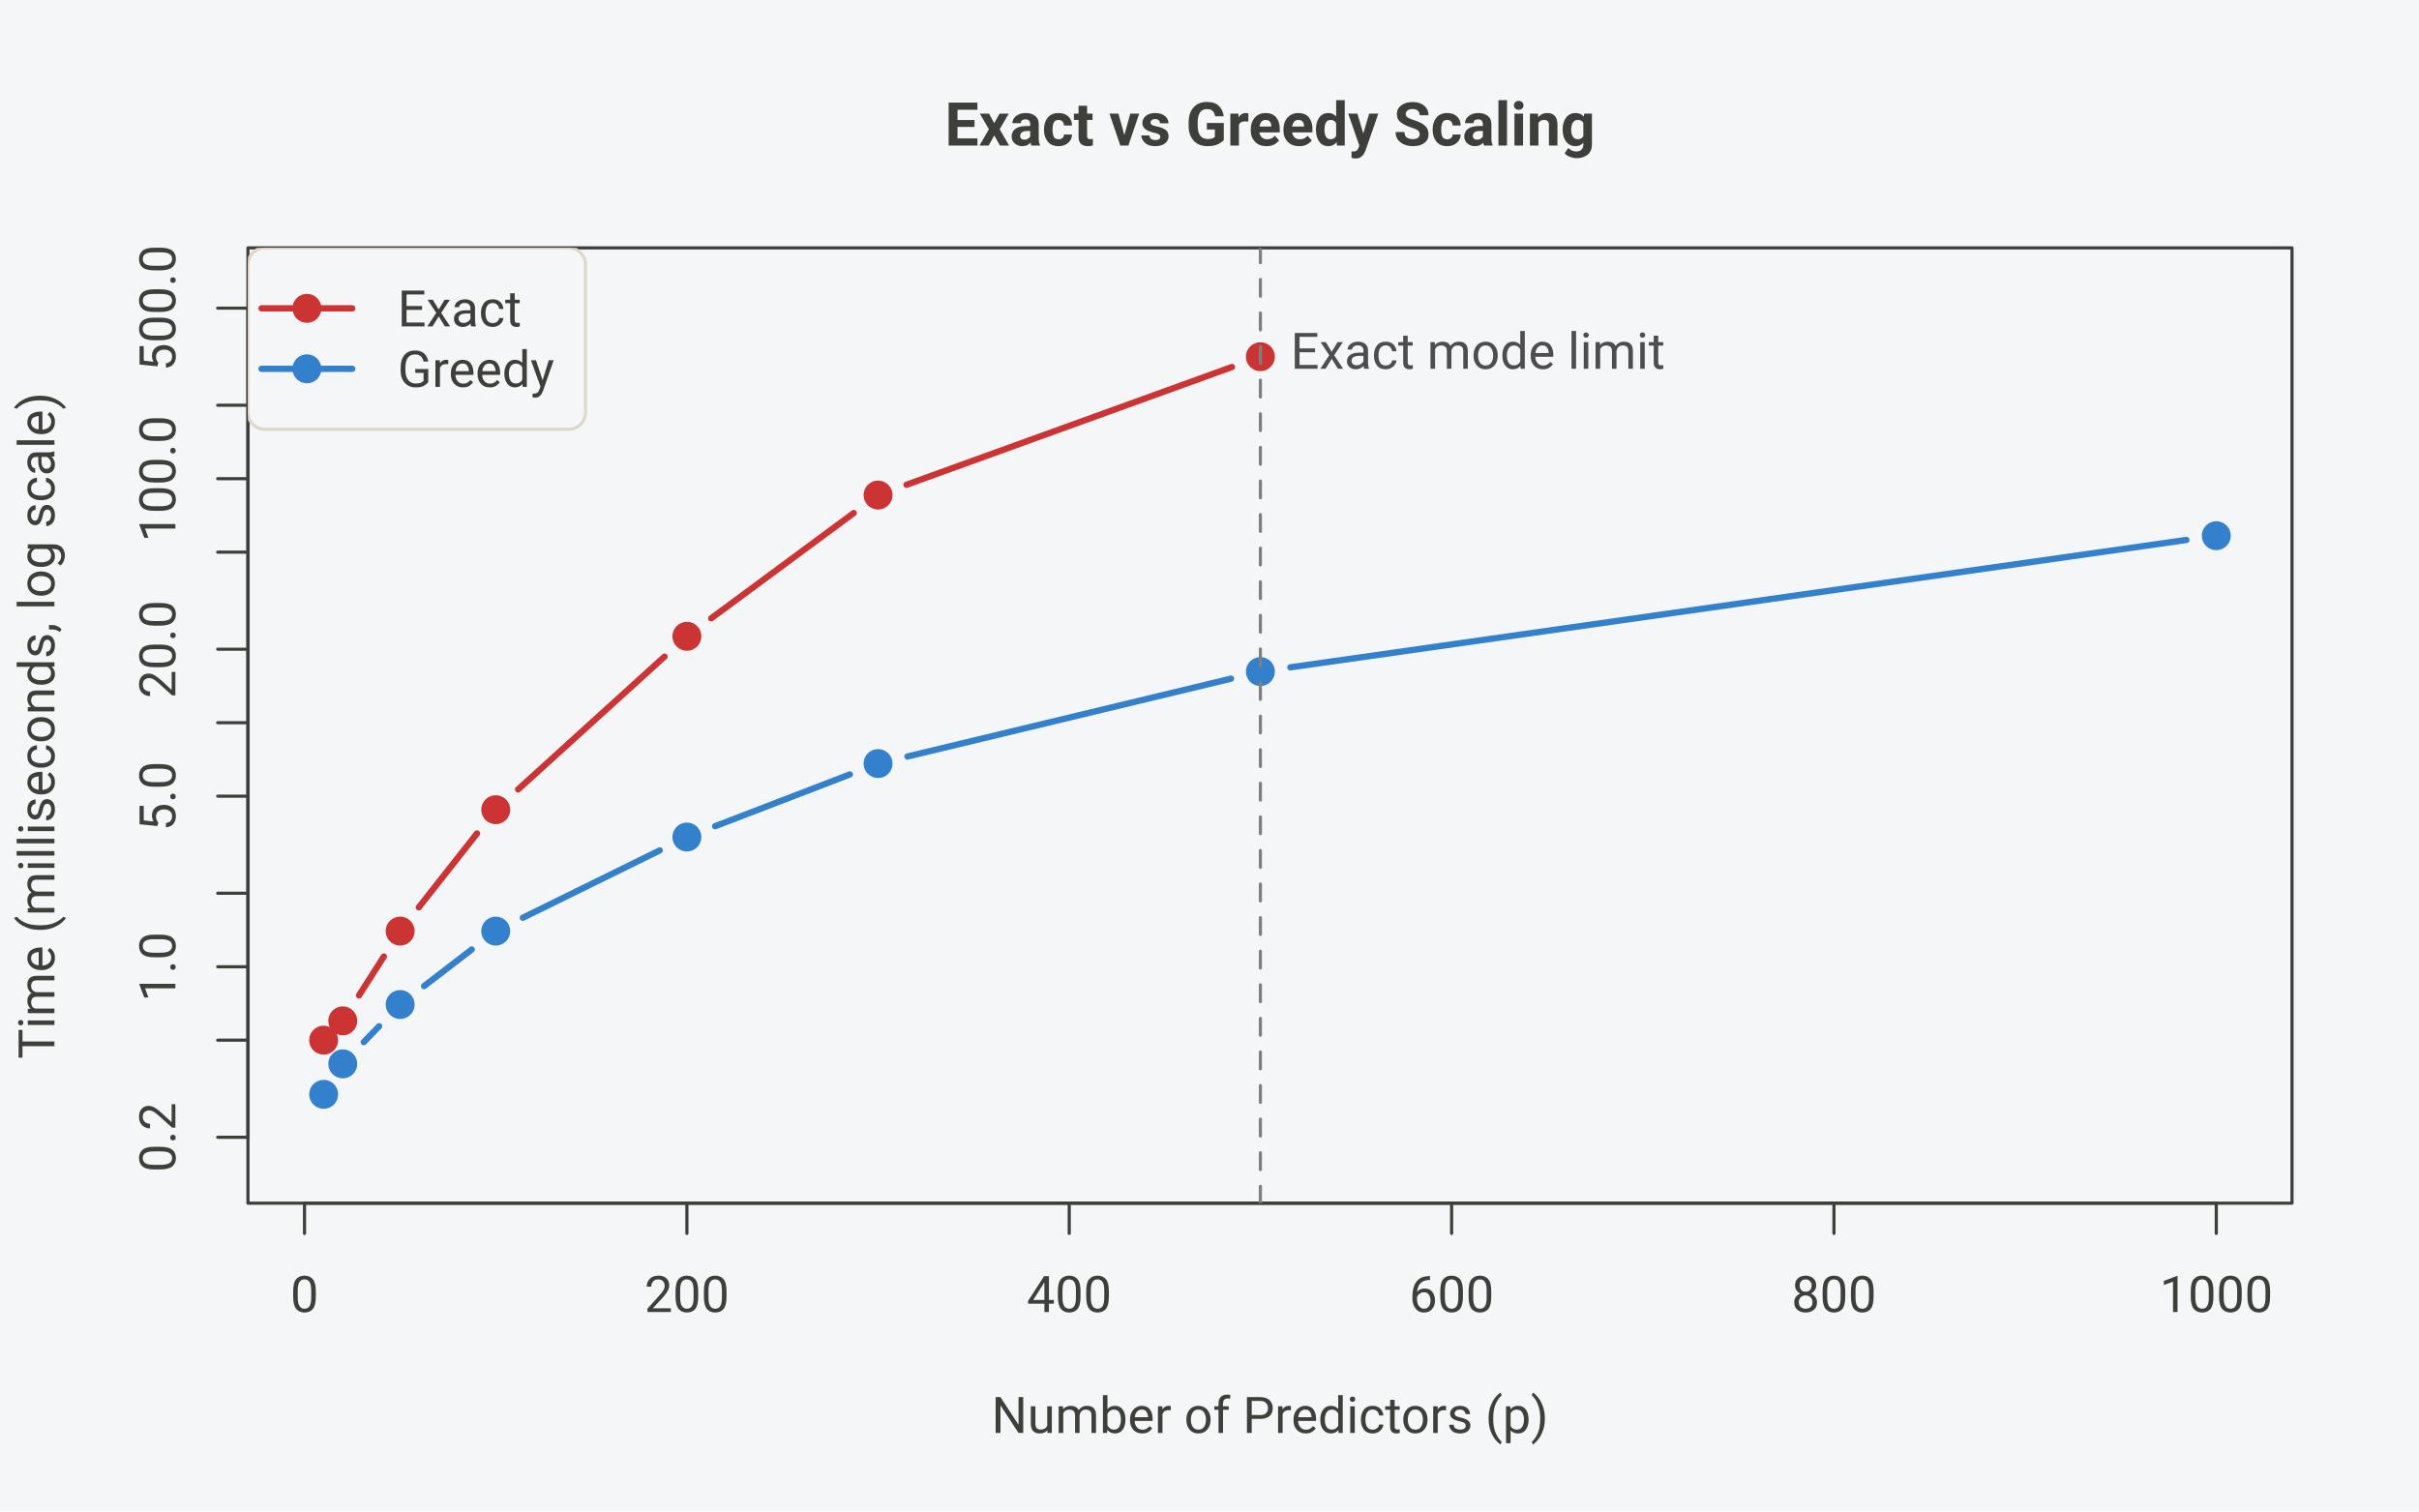
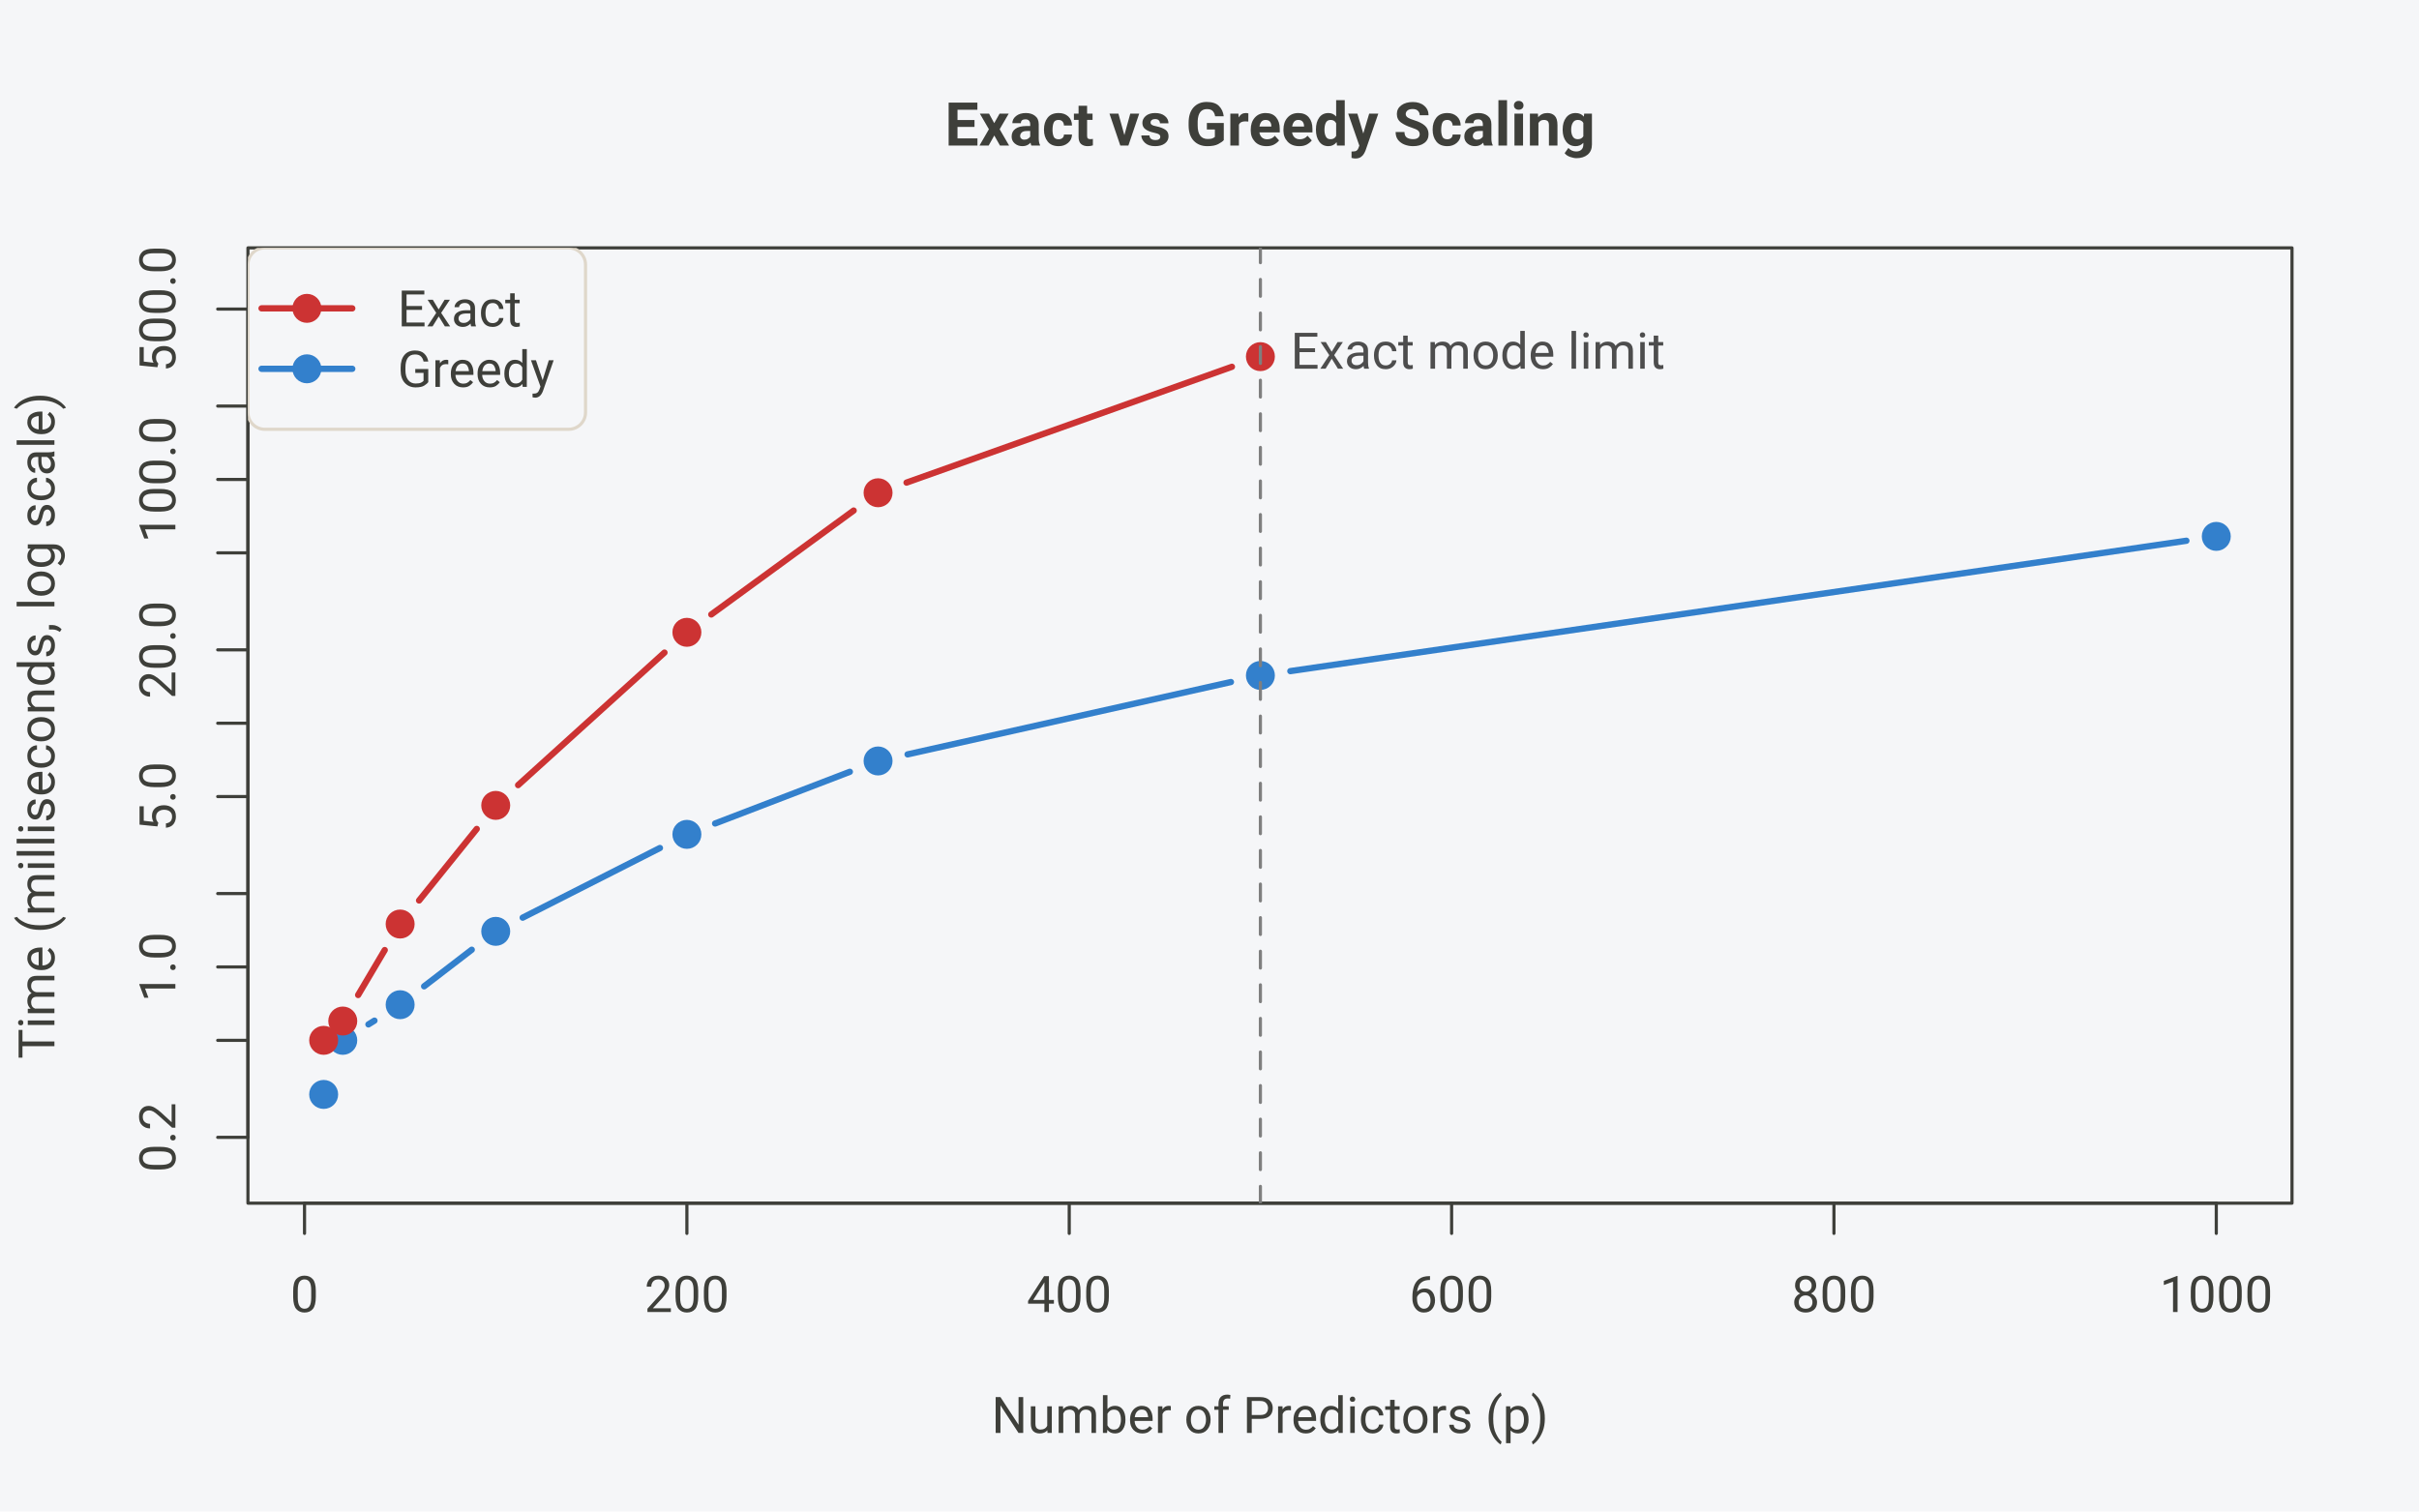
<svg xmlns="http://www.w3.org/2000/svg" width="576.00pt" height="360.00pt" viewBox="0 0 576.00 360.00">
  <g class="svglite">
    <defs>
      <style type="text/css">
    /* theme-aware-processed */
    .svglite line, .svglite polyline, .svglite polygon, .svglite path, .svglite circle {
      fill: none;
      stroke: #3E3F3A;
      stroke-linecap: round;
      stroke-linejoin: round;
      stroke-miterlimit: 10.00;
    }
    .svglite &gt; g &gt; rect {
      fill: none;
      stroke: #3E3F3A;
      stroke-linecap: round;
      stroke-linejoin: round;
      stroke-miterlimit: 10.00;
    }
    .svglite text {
      white-space: pre;
      fill: #3E3F3A;
    }
    .svglite g.glyphgroup path {
      fill: inherit;
      stroke: none;
    }
  </style>
    </defs>
    <rect class="svg-bg" width="100%" height="100%" style="stroke: none; fill: #F5F6F8;" />
    <defs>
      <clipPath id="cpMC4wMHw1NzYuMDB8MC4wMHwzNjAuMDA=">
        <rect x="0.00" y="0.00" width="576.00" height="360.00" />
      </clipPath>
    </defs>
    <g clip-path="url(#cpMC4wMHw1NzYuMDB8MC4wMHwzNjAuMDA=)">
</g>
    <defs>
      <clipPath id="cpNTkuMDR8NTQ1Ljc2fDU5LjA0fDI4Ni41Ng==">
        <rect x="59.04" y="59.04" width="486.72" height="227.52" />
      </clipPath>
    </defs>
    <g clip-path="url(#cpNTkuMDR8NTQ1Ljc2fDU5LjA0fDI4Ni41Ng==)">
-       <line x1="86.62" y1="248.20" x2="90.27" y2="244.43" style="stroke-width: 1.50; stroke: #3380CC;" />
-       <line x1="100.98" y1="234.86" x2="112.33" y2="226.14" style="stroke-width: 1.50; stroke: #3380CC;" />
-       <line x1="124.50" y1="218.58" x2="157.10" y2="202.54" style="stroke-width: 1.50; stroke: #3380CC;" />
-       <line x1="170.28" y1="196.78" x2="202.36" y2="184.45" style="stroke-width: 1.50; stroke: #3380CC;" />
-       <line x1="216.08" y1="180.18" x2="293.12" y2="161.64" style="stroke-width: 1.50; stroke: #3380CC;" />
-       <line x1="307.25" y1="158.94" x2="520.61" y2="128.60" style="stroke-width: 1.50; stroke: #3380CC;" />
-       <circle cx="77.07" cy="260.64" r="2.70" style="stroke-width: 1.50; stroke: #3380CC; fill: #3380CC;" />
-       <circle cx="81.62" cy="253.38" r="2.70" style="stroke-width: 1.50; stroke: #3380CC; fill: #3380CC;" />
-       <circle cx="95.28" cy="239.25" r="2.70" style="stroke-width: 1.50; stroke: #3380CC; fill: #3380CC;" />
-       <circle cx="118.04" cy="221.76" r="2.70" style="stroke-width: 1.50; stroke: #3380CC; fill: #3380CC;" />
-       <circle cx="163.56" cy="199.36" r="2.70" style="stroke-width: 1.50; stroke: #3380CC; fill: #3380CC;" />
-       <circle cx="209.08" cy="181.86" r="2.70" style="stroke-width: 1.50; stroke: #3380CC; fill: #3380CC;" />
-       <circle cx="300.12" cy="159.95" r="2.70" style="stroke-width: 1.50; stroke: #3380CC; fill: #3380CC;" />
-       <circle cx="527.73" cy="127.59" r="2.70" style="stroke-width: 1.50; stroke: #3380CC; fill: #3380CC;" />
+       <line x1="87.73" y1="243.98" x2="89.16" y2="243.09" style="stroke-width: 1.50; stroke: #3380CC;" />
+       <line x1="100.99" y1="234.91" x2="112.33" y2="226.20" style="stroke-width: 1.50; stroke: #3380CC;" />
+       <line x1="124.46" y1="218.56" x2="157.14" y2="201.97" style="stroke-width: 1.50; stroke: #3380CC;" />
+       <line x1="170.28" y1="196.13" x2="202.36" y2="183.82" style="stroke-width: 1.50; stroke: #3380CC;" />
+       <line x1="216.11" y1="179.67" x2="293.10" y2="162.44" style="stroke-width: 1.50; stroke: #3380CC;" />
+       <line x1="307.25" y1="159.84" x2="520.61" y2="128.79" style="stroke-width: 1.50; stroke: #3380CC;" />
+       <circle cx="77.07" cy="260.66" r="2.70" style="stroke-width: 1.50; stroke: #3380CC; fill: #3380CC;" />
+       <circle cx="81.62" cy="247.78" r="2.70" style="stroke-width: 1.50; stroke: #3380CC; fill: #3380CC;" />
+       <circle cx="95.28" cy="239.29" r="2.70" style="stroke-width: 1.50; stroke: #3380CC; fill: #3380CC;" />
+       <circle cx="118.04" cy="221.82" r="2.70" style="stroke-width: 1.50; stroke: #3380CC; fill: #3380CC;" />
+       <circle cx="163.56" cy="198.72" r="2.70" style="stroke-width: 1.50; stroke: #3380CC; fill: #3380CC;" />
+       <circle cx="209.08" cy="181.24" r="2.70" style="stroke-width: 1.50; stroke: #3380CC; fill: #3380CC;" />
+       <circle cx="300.12" cy="160.87" r="2.70" style="stroke-width: 1.50; stroke: #3380CC; fill: #3380CC;" />
+       <circle cx="527.73" cy="127.75" r="2.70" style="stroke-width: 1.50; stroke: #3380CC; fill: #3380CC;" />
    </g>
    <g clip-path="url(#cpMC4wMHw1NzYuMDB8MC4wMHwzNjAuMDA=)">
      <line x1="72.51" y1="286.56" x2="527.73" y2="286.56" style="stroke-width: 0.75;" />
      <line x1="72.51" y1="286.56" x2="72.51" y2="293.76" style="stroke-width: 0.75;" />
      <line x1="163.56" y1="286.56" x2="163.56" y2="293.76" style="stroke-width: 0.75;" />
      <line x1="254.60" y1="286.56" x2="254.60" y2="293.76" style="stroke-width: 0.75;" />
      <line x1="345.65" y1="286.56" x2="345.65" y2="293.76" style="stroke-width: 0.75;" />
      <line x1="436.69" y1="286.56" x2="436.69" y2="293.76" style="stroke-width: 0.75;" />
      <line x1="527.73" y1="286.56" x2="527.73" y2="293.76" style="stroke-width: 0.75;" />
      <text x="72.51" y="312.48" text-anchor="middle" style="font-size: 12.00px; font-family: &quot;Roboto&quot;, -apple-system, BlinkMacSystemFont, &quot;Segoe UI&quot;, system-ui, sans-serif;" textLength="6.67px" lengthAdjust="spacingAndGlyphs">0</text>
      <text x="163.56" y="312.48" text-anchor="middle" style="font-size: 12.00px; font-family: &quot;Roboto&quot;, -apple-system, BlinkMacSystemFont, &quot;Segoe UI&quot;, system-ui, sans-serif;" textLength="20.02px" lengthAdjust="spacingAndGlyphs">200</text>
      <text x="254.60" y="312.48" text-anchor="middle" style="font-size: 12.00px; font-family: &quot;Roboto&quot;, -apple-system, BlinkMacSystemFont, &quot;Segoe UI&quot;, system-ui, sans-serif;" textLength="20.02px" lengthAdjust="spacingAndGlyphs">400</text>
      <text x="345.65" y="312.48" text-anchor="middle" style="font-size: 12.00px; font-family: &quot;Roboto&quot;, -apple-system, BlinkMacSystemFont, &quot;Segoe UI&quot;, system-ui, sans-serif;" textLength="20.02px" lengthAdjust="spacingAndGlyphs">600</text>
      <text x="436.69" y="312.48" text-anchor="middle" style="font-size: 12.00px; font-family: &quot;Roboto&quot;, -apple-system, BlinkMacSystemFont, &quot;Segoe UI&quot;, system-ui, sans-serif;" textLength="20.02px" lengthAdjust="spacingAndGlyphs">800</text>
      <text x="527.73" y="312.48" text-anchor="middle" style="font-size: 12.00px; font-family: &quot;Roboto&quot;, -apple-system, BlinkMacSystemFont, &quot;Segoe UI&quot;, system-ui, sans-serif;" textLength="26.69px" lengthAdjust="spacingAndGlyphs">1000</text>
-       <line x1="59.04" y1="270.87" x2="59.04" y2="73.39" style="stroke-width: 0.75;" />
-       <line x1="59.04" y1="270.87" x2="51.84" y2="270.87" style="stroke-width: 0.75;" />
-       <line x1="59.04" y1="247.74" x2="51.84" y2="247.74" style="stroke-width: 0.75;" />
-       <line x1="59.04" y1="230.25" x2="51.84" y2="230.25" style="stroke-width: 0.75;" />
-       <line x1="59.04" y1="212.75" x2="51.84" y2="212.75" style="stroke-width: 0.75;" />
-       <line x1="59.04" y1="189.63" x2="51.84" y2="189.63" style="stroke-width: 0.75;" />
-       <line x1="59.04" y1="172.13" x2="51.84" y2="172.13" style="stroke-width: 0.75;" />
-       <line x1="59.04" y1="154.63" x2="51.84" y2="154.63" style="stroke-width: 0.75;" />
-       <line x1="59.04" y1="131.51" x2="51.84" y2="131.51" style="stroke-width: 0.75;" />
-       <line x1="59.04" y1="114.01" x2="51.84" y2="114.01" style="stroke-width: 0.75;" />
-       <line x1="59.04" y1="96.52" x2="51.84" y2="96.52" style="stroke-width: 0.75;" />
-       <line x1="59.04" y1="73.39" x2="51.84" y2="73.39" style="stroke-width: 0.75;" />
-       <text transform="translate(41.76,270.87) rotate(-90)" text-anchor="middle" style="font-size: 12.00px; font-family: &quot;Roboto&quot;, -apple-system, BlinkMacSystemFont, &quot;Segoe UI&quot;, system-ui, sans-serif;" textLength="16.67px" lengthAdjust="spacingAndGlyphs">0.2</text>
-       <text transform="translate(41.76,230.25) rotate(-90)" text-anchor="middle" style="font-size: 12.00px; font-family: &quot;Roboto&quot;, -apple-system, BlinkMacSystemFont, &quot;Segoe UI&quot;, system-ui, sans-serif;" textLength="16.67px" lengthAdjust="spacingAndGlyphs">1.0</text>
-       <text transform="translate(41.76,189.63) rotate(-90)" text-anchor="middle" style="font-size: 12.00px; font-family: &quot;Roboto&quot;, -apple-system, BlinkMacSystemFont, &quot;Segoe UI&quot;, system-ui, sans-serif;" textLength="16.67px" lengthAdjust="spacingAndGlyphs">5.0</text>
-       <text transform="translate(41.76,154.63) rotate(-90)" text-anchor="middle" style="font-size: 12.00px; font-family: &quot;Roboto&quot;, -apple-system, BlinkMacSystemFont, &quot;Segoe UI&quot;, system-ui, sans-serif;" textLength="23.34px" lengthAdjust="spacingAndGlyphs">20.0</text>
-       <text transform="translate(41.76,114.01) rotate(-90)" text-anchor="middle" style="font-size: 12.00px; font-family: &quot;Roboto&quot;, -apple-system, BlinkMacSystemFont, &quot;Segoe UI&quot;, system-ui, sans-serif;" textLength="30.02px" lengthAdjust="spacingAndGlyphs">100.0</text>
-       <text transform="translate(41.76,73.39) rotate(-90)" text-anchor="middle" style="font-size: 12.00px; font-family: &quot;Roboto&quot;, -apple-system, BlinkMacSystemFont, &quot;Segoe UI&quot;, system-ui, sans-serif;" textLength="30.02px" lengthAdjust="spacingAndGlyphs">500.0</text>
+       <line x1="59.04" y1="270.88" x2="59.04" y2="73.61" style="stroke-width: 0.75;" />
+       <line x1="59.04" y1="270.88" x2="51.84" y2="270.88" style="stroke-width: 0.75;" />
+       <line x1="59.04" y1="247.78" x2="51.84" y2="247.78" style="stroke-width: 0.75;" />
+       <line x1="59.04" y1="230.30" x2="51.84" y2="230.30" style="stroke-width: 0.75;" />
+       <line x1="59.04" y1="212.82" x2="51.84" y2="212.82" style="stroke-width: 0.75;" />
+       <line x1="59.04" y1="189.72" x2="51.84" y2="189.72" style="stroke-width: 0.75;" />
+       <line x1="59.04" y1="172.25" x2="51.84" y2="172.25" style="stroke-width: 0.75;" />
+       <line x1="59.04" y1="154.77" x2="51.84" y2="154.77" style="stroke-width: 0.75;" />
+       <line x1="59.04" y1="131.67" x2="51.84" y2="131.67" style="stroke-width: 0.75;" />
+       <line x1="59.04" y1="114.19" x2="51.84" y2="114.19" style="stroke-width: 0.75;" />
+       <line x1="59.04" y1="96.71" x2="51.84" y2="96.71" style="stroke-width: 0.75;" />
+       <line x1="59.04" y1="73.61" x2="51.84" y2="73.61" style="stroke-width: 0.75;" />
+       <text transform="translate(41.76,270.88) rotate(-90)" text-anchor="middle" style="font-size: 12.00px; font-family: &quot;Roboto&quot;, -apple-system, BlinkMacSystemFont, &quot;Segoe UI&quot;, system-ui, sans-serif;" textLength="16.67px" lengthAdjust="spacingAndGlyphs">0.2</text>
+       <text transform="translate(41.76,230.30) rotate(-90)" text-anchor="middle" style="font-size: 12.00px; font-family: &quot;Roboto&quot;, -apple-system, BlinkMacSystemFont, &quot;Segoe UI&quot;, system-ui, sans-serif;" textLength="16.67px" lengthAdjust="spacingAndGlyphs">1.0</text>
+       <text transform="translate(41.76,189.72) rotate(-90)" text-anchor="middle" style="font-size: 12.00px; font-family: &quot;Roboto&quot;, -apple-system, BlinkMacSystemFont, &quot;Segoe UI&quot;, system-ui, sans-serif;" textLength="16.67px" lengthAdjust="spacingAndGlyphs">5.0</text>
+       <text transform="translate(41.76,154.77) rotate(-90)" text-anchor="middle" style="font-size: 12.00px; font-family: &quot;Roboto&quot;, -apple-system, BlinkMacSystemFont, &quot;Segoe UI&quot;, system-ui, sans-serif;" textLength="23.34px" lengthAdjust="spacingAndGlyphs">20.0</text>
+       <text transform="translate(41.76,114.19) rotate(-90)" text-anchor="middle" style="font-size: 12.00px; font-family: &quot;Roboto&quot;, -apple-system, BlinkMacSystemFont, &quot;Segoe UI&quot;, system-ui, sans-serif;" textLength="30.02px" lengthAdjust="spacingAndGlyphs">100.0</text>
+       <text transform="translate(41.76,73.61) rotate(-90)" text-anchor="middle" style="font-size: 12.00px; font-family: &quot;Roboto&quot;, -apple-system, BlinkMacSystemFont, &quot;Segoe UI&quot;, system-ui, sans-serif;" textLength="30.02px" lengthAdjust="spacingAndGlyphs">500.0</text>
      <polygon points="59.04,286.56 545.76,286.56 545.76,59.04 59.04,59.04 " style="stroke-width: 0.75;" />
      <text x="302.40" y="34.67" text-anchor="middle" style="font-size: 14.40px; font-weight: bold; font-family: &quot;Roboto&quot;, -apple-system, BlinkMacSystemFont, &quot;Segoe UI&quot;, system-ui, sans-serif;" textLength="167.16px" lengthAdjust="spacingAndGlyphs">Exact vs Greedy Scaling</text>
      <text x="302.40" y="341.28" text-anchor="middle" style="font-size: 12.00px; font-family: &quot;Roboto&quot;, -apple-system, BlinkMacSystemFont, &quot;Segoe UI&quot;, system-ui, sans-serif;" textLength="131.36px" lengthAdjust="spacingAndGlyphs">Number of Predictors (p)</text>
      <text transform="translate(12.96,172.80) rotate(-90)" text-anchor="middle" style="font-size: 12.00px; font-family: &quot;Roboto&quot;, -apple-system, BlinkMacSystemFont, &quot;Segoe UI&quot;, system-ui, sans-serif;" textLength="156.95px" lengthAdjust="spacingAndGlyphs">Time (milliseconds, log scale)</text>
    </g>
    <g clip-path="url(#cpNTkuMDR8NTQ1Ljc2fDU5LjA0fDI4Ni41Ng==)">
-       <line x1="85.49" y1="237.07" x2="91.40" y2="227.82" style="stroke-width: 1.50; stroke: #CC3333;" />
-       <line x1="99.73" y1="216.10" x2="113.58" y2="198.51" style="stroke-width: 1.50; stroke: #CC3333;" />
-       <line x1="123.37" y1="188.01" x2="158.23" y2="156.39" style="stroke-width: 1.50; stroke: #CC3333;" />
-       <line x1="169.35" y1="147.27" x2="203.29" y2="122.19" style="stroke-width: 1.50; stroke: #CC3333;" />
-       <line x1="215.85" y1="115.46" x2="293.35" y2="87.41" style="stroke-width: 1.50; stroke: #CC3333;" />
-       <circle cx="77.07" cy="247.74" r="2.70" style="stroke-width: 1.50; stroke: #CC3333; fill: #CC3333;" />
-       <circle cx="81.62" cy="243.14" r="2.70" style="stroke-width: 1.50; stroke: #CC3333; fill: #CC3333;" />
-       <circle cx="95.28" cy="221.76" r="2.70" style="stroke-width: 1.50; stroke: #CC3333; fill: #CC3333;" />
-       <circle cx="118.04" cy="192.85" r="2.70" style="stroke-width: 1.50; stroke: #CC3333; fill: #CC3333;" />
-       <circle cx="163.56" cy="151.55" r="2.70" style="stroke-width: 1.50; stroke: #CC3333; fill: #CC3333;" />
-       <circle cx="209.08" cy="117.91" r="2.70" style="stroke-width: 1.50; stroke: #CC3333; fill: #CC3333;" />
-       <circle cx="300.12" cy="84.96" r="2.70" style="stroke-width: 1.50; stroke: #CC3333; fill: #CC3333;" />
+       <line x1="85.28" y1="236.98" x2="91.61" y2="226.28" style="stroke-width: 1.50; stroke: #CC3333;" />
+       <line x1="99.79" y1="214.47" x2="113.52" y2="197.43" style="stroke-width: 1.50; stroke: #CC3333;" />
+       <line x1="123.37" y1="186.99" x2="158.22" y2="155.43" style="stroke-width: 1.50; stroke: #CC3333;" />
+       <line x1="169.37" y1="146.35" x2="203.27" y2="121.60" style="stroke-width: 1.50; stroke: #CC3333;" />
+       <line x1="215.86" y1="114.94" x2="293.34" y2="87.36" style="stroke-width: 1.50; stroke: #CC3333;" />
+       <circle cx="77.07" cy="247.78" r="2.70" style="stroke-width: 1.50; stroke: #CC3333; fill: #CC3333;" />
+       <circle cx="81.62" cy="243.18" r="2.70" style="stroke-width: 1.50; stroke: #CC3333; fill: #CC3333;" />
+       <circle cx="95.28" cy="220.08" r="2.70" style="stroke-width: 1.50; stroke: #CC3333; fill: #CC3333;" />
+       <circle cx="118.04" cy="191.82" r="2.70" style="stroke-width: 1.50; stroke: #CC3333; fill: #CC3333;" />
+       <circle cx="163.56" cy="150.60" r="2.70" style="stroke-width: 1.50; stroke: #CC3333; fill: #CC3333;" />
+       <circle cx="209.08" cy="117.36" r="2.70" style="stroke-width: 1.50; stroke: #CC3333; fill: #CC3333;" />
+       <circle cx="300.12" cy="84.94" r="2.70" style="stroke-width: 1.50; stroke: #CC3333; fill: #CC3333;" />
      <line x1="300.12" y1="286.56" x2="300.12" y2="59.04" style="stroke-width: 0.75; stroke: #7F7F7F; stroke-dasharray: 4.00,4.00;" />
-       <text x="307.32" y="87.83" style="font-size: 12.00px;fill: #4D4D4D; font-family: &quot;Roboto&quot;, -apple-system, BlinkMacSystemFont, &quot;Segoe UI&quot;, system-ui, sans-serif;" textLength="88.02px" lengthAdjust="spacingAndGlyphs">Exact mode limit</text>
+       <text x="307.32" y="87.81" style="font-size: 12.00px;fill: #4D4D4D; font-family: &quot;Roboto&quot;, -apple-system, BlinkMacSystemFont, &quot;Segoe UI&quot;, system-ui, sans-serif;" textLength="88.02px" lengthAdjust="spacingAndGlyphs">Exact mode limit</text>
      <rect rx="4" x="59.04" y="59.04" width="80.38" height="43.20" style="stroke-width: 0.75; stroke: #DFD7CA; fill: #F5F6F8;" />
      <line x1="62.28" y1="73.44" x2="83.88" y2="73.44" style="stroke-width: 1.50; stroke: #CC3333;" />
      <line x1="62.28" y1="87.84" x2="83.88" y2="87.84" style="stroke-width: 1.50; stroke: #3380CC;" />
      <circle cx="73.08" cy="73.44" r="2.70" style="stroke-width: 1.50; stroke: #CC3333; fill: #CC3333;" />
      <circle cx="73.08" cy="87.84" r="2.70" style="stroke-width: 1.50; stroke: #3380CC; fill: #3380CC;" />
      <text x="94.68" y="77.74" style="font-size: 12.00px; font-family: &quot;Roboto&quot;, -apple-system, BlinkMacSystemFont, &quot;Segoe UI&quot;, system-ui, sans-serif;" textLength="30.00px" lengthAdjust="spacingAndGlyphs">Exact</text>
      <text x="94.68" y="92.14" style="font-size: 12.00px; font-family: &quot;Roboto&quot;, -apple-system, BlinkMacSystemFont, &quot;Segoe UI&quot;, system-ui, sans-serif;" textLength="39.34px" lengthAdjust="spacingAndGlyphs">Greedy</text>
    </g>
  </g>
</svg>
